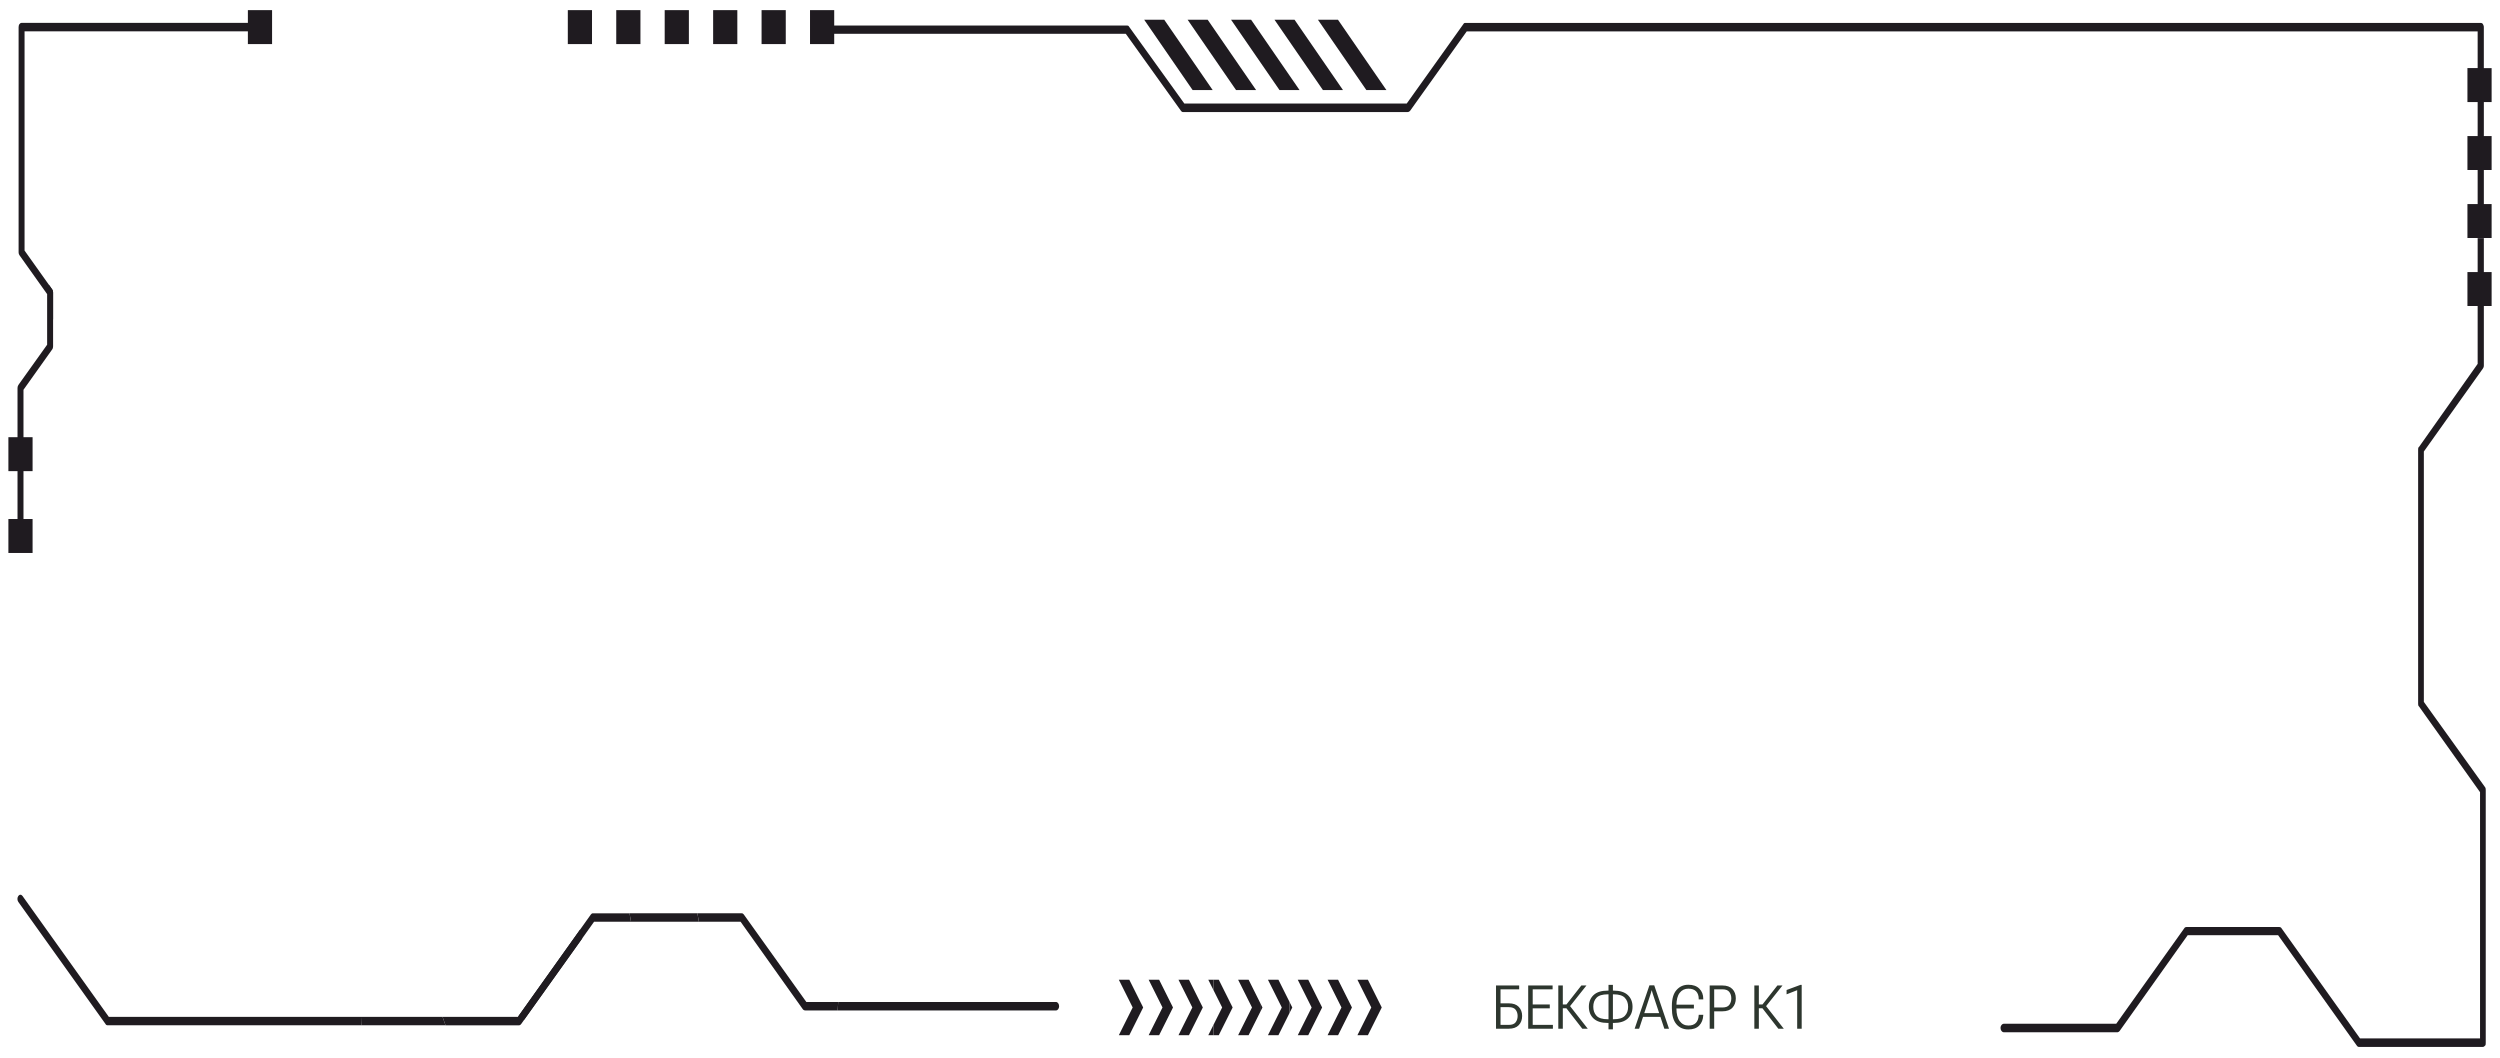
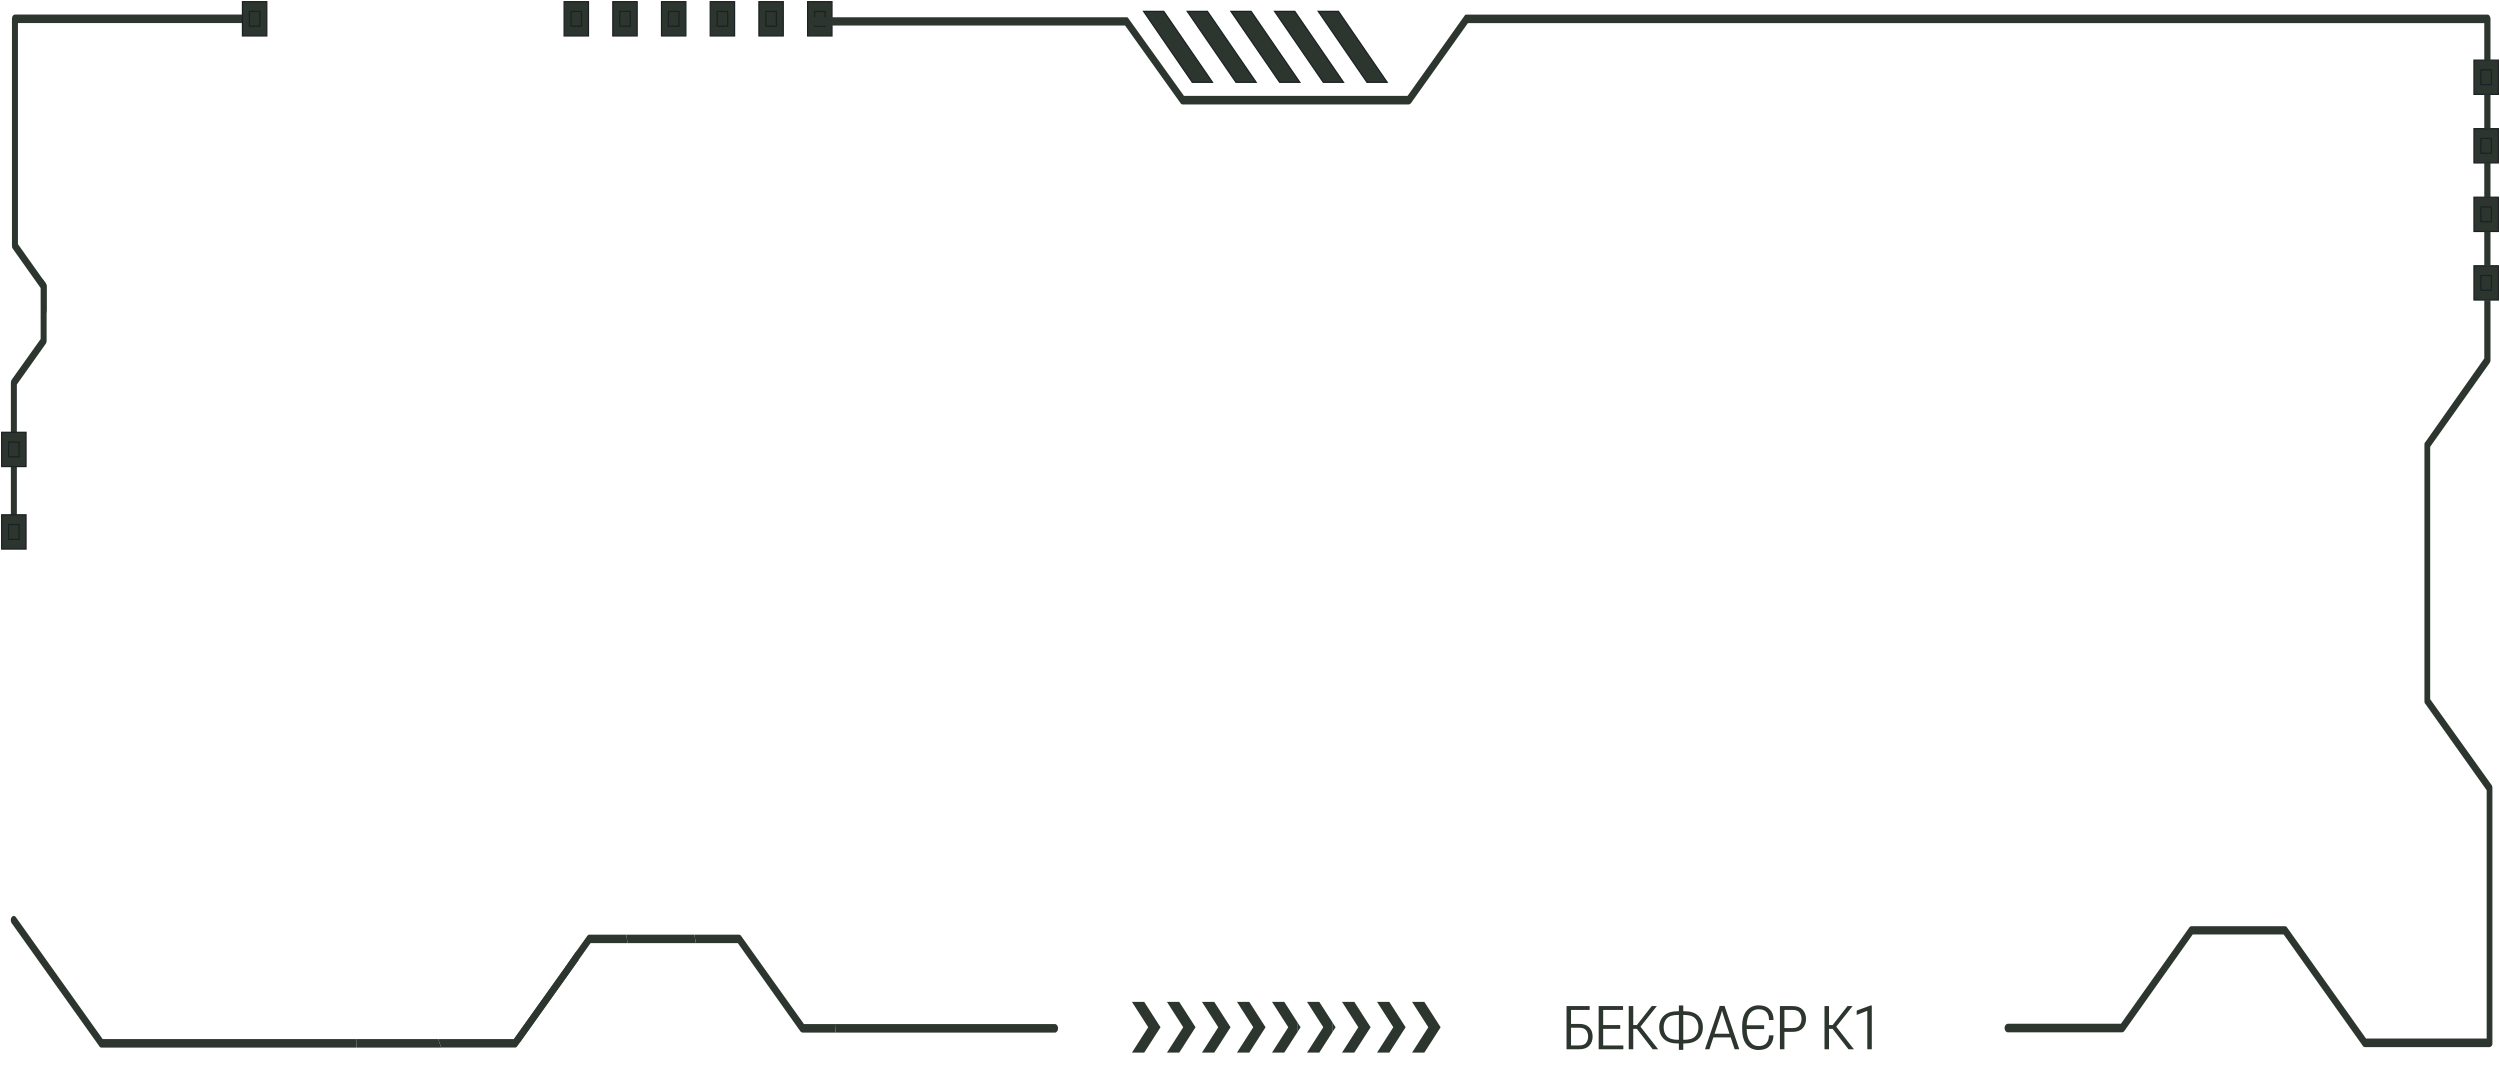
- <svg xmlns="http://www.w3.org/2000/svg" width="1480" height="626" viewBox="0 0 1480 626" fill="none">
-   <path fill-rule="evenodd" clip-rule="evenodd" d="M213.88 606.976L213.704 601.988H64.425L13.314 530.399C12.608 529.44 11.553 529.44 10.847 530.399C10.492 530.891 10.316 531.531 10.316 532.169C10.316 532.807 10.492 533.447 10.847 533.939L62.488 606.24C62.664 606.708 63.194 606.976 63.722 606.976H213.883H213.88Z" fill="#1F1B20" />
-   <path fill-rule="evenodd" clip-rule="evenodd" d="M496.227 593.188L495.875 598.176H625.24C626.122 598.176 627.001 597.044 627.001 595.694C627.001 594.317 626.119 593.188 625.24 593.188H496.23H496.227Z" fill="#1F1B20" />
-   <path fill-rule="evenodd" clip-rule="evenodd" d="M373.559 545.662L372.677 540.674H350.999C350.468 540.674 350.117 540.945 349.765 541.413L306.584 601.99H261.993L263.754 606.979H307.287C307.818 606.979 308.169 606.707 308.521 606.243L351.702 545.665H373.557L373.559 545.662Z" fill="#1F1B20" />
-   <path fill-rule="evenodd" clip-rule="evenodd" d="M495.875 598.176L496.226 593.188H477.367L440.357 541.41C440.005 540.942 439.65 540.671 439.123 540.671H412.861L413.743 545.659H438.417L475.251 597.437C475.602 597.905 476.133 598.176 476.66 598.176H495.872H495.875Z" fill="#1F1B20" />
-   <path fill-rule="evenodd" clip-rule="evenodd" d="M263.758 606.976L261.997 601.987H213.705L213.881 606.976H263.758Z" fill="#1F1B20" />
-   <path fill-rule="evenodd" clip-rule="evenodd" d="M413.743 545.662L412.861 540.671H372.678L373.56 545.662H413.743Z" fill="#1F1B20" />
-   <path fill-rule="evenodd" clip-rule="evenodd" d="M344.655 555.588L343.421 550.281L306.763 601.74L310.288 603.656L344.655 555.588Z" fill="#1F1B20" />
-   <path fill-rule="evenodd" clip-rule="evenodd" d="M155.701 16.044C155.701 17.465 154.894 18.532 153.913 18.532H14.539V148.332L30.919 171.357C31.259 171.801 31.429 172.424 31.429 173.136V205.054C31.429 205.677 31.259 206.389 30.919 206.83L13.901 230.746V317.338C13.901 318.67 13.094 319.827 12.113 319.827C11.136 319.827 10.37 318.67 10.37 317.338V229.68C10.37 229.057 10.54 228.434 10.88 227.901L27.898 204.073V174.114L11.52 151.088C11.181 150.644 11.011 150.022 11.011 149.399V16.044C11.011 15.421 11.181 14.709 11.52 14.265C11.818 13.821 12.286 13.553 12.754 13.553H153.913C154.891 13.553 155.701 14.709 155.701 16.041V16.044Z" fill="#1F1B20" />
-   <path fill-rule="evenodd" clip-rule="evenodd" d="M28.965 168.601L28.923 171.268C29.006 170.735 29.689 180.693 31.432 189.228V173.136C31.432 172.424 31.262 171.801 30.922 171.357L28.965 168.601Z" fill="#1F1B20" />
-   <path d="M19.289 327.357V307.257H4.968V327.357H19.289Z" fill="#1F1B20" />
-   <path d="M15.224 321.653V312.964H9.032V321.653H15.224Z" fill="#1F1B20" />
-   <path d="M19.289 278.916V258.82H4.968V278.916H19.289Z" fill="#1F1B20" />
-   <path d="M15.224 273.212V264.517H9.032V273.212H15.224Z" fill="#1F1B20" />
-   <path d="M161.068 26.098V5.999H146.744V26.098H161.068Z" fill="#1F1B20" />
-   <path d="M157.001 20.394V11.699H150.809V20.394H157.001Z" fill="#1F1B20" />
-   <path d="M493.852 26.098V5.999H479.53V26.098H493.852Z" fill="#1F1B20" />
-   <path d="M489.79 20.394V11.699H483.595V20.394H489.79Z" fill="#1F1B20" />
-   <path d="M465.173 26.098V5.999H450.849V26.098H465.173Z" fill="#1F1B20" />
-   <path d="M461.111 20.394V11.699H454.919V20.394H461.111Z" fill="#1F1B20" />
-   <path d="M436.498 26.098V5.999H422.177V26.098H436.498Z" fill="#1F1B20" />
-   <path d="M432.433 20.394V11.699H426.238V20.394H432.433Z" fill="#1F1B20" />
-   <path d="M407.819 26.098V5.999H393.498V26.098H407.819Z" fill="#1F1B20" />
-   <path d="M403.758 20.394V11.699H397.562V20.394H403.758Z" fill="#1F1B20" />
-   <path d="M379.142 26.098V5.999H364.82V26.098H379.142Z" fill="#1F1B20" />
-   <path d="M375.08 20.394V11.699H368.888V20.394H375.08Z" fill="#1F1B20" />
-   <path d="M350.466 26.098V5.999H336.145V26.098H350.466Z" fill="#1F1B20" />
-   <path d="M346.401 20.394V11.699H340.209V20.394H346.401Z" fill="#1F1B20" />
-   <path d="M689.241 11.699L717.904 53.322H706.033L677.369 11.699H689.241Z" fill="#1F1B20" />
-   <path d="M714.955 11.699L743.618 53.322H731.746L703.083 11.699H714.955Z" fill="#1F1B20" />
-   <path d="M740.668 11.699L769.331 53.322H757.462L728.796 11.699H740.668Z" fill="#1F1B20" />
-   <path d="M766.379 11.699L795.045 53.322H783.173L754.51 11.699H766.379Z" fill="#1F1B20" />
-   <path d="M792.094 11.699L820.758 53.322H808.886L780.223 11.699H792.094Z" fill="#1F1B20" />
-   <path fill-rule="evenodd" clip-rule="evenodd" d="M1471.56 467.92V617.173C1471.56 617.867 1471.56 618.562 1471.28 618.907C1470.71 619.429 1470.43 619.774 1469.87 619.774H1396.29C1396.01 619.774 1395.44 619.426 1395.16 618.907L1348.65 553.654H1295.09L1254.78 610.403C1254.5 610.751 1253.93 611.097 1253.65 611.097H1186.28C1185.15 611.097 1184.31 609.884 1184.31 608.493C1184.31 607.28 1185.15 606.064 1186.28 606.064H1252.81L1293.12 549.488C1293.4 548.97 1293.96 548.794 1294.53 548.794H1349.22C1349.78 548.794 1350.34 548.967 1350.63 549.488L1397.14 614.741H1468.18V468.963L1432.1 418.287C1431.53 417.766 1431.53 417.245 1431.53 416.553V266.26C1431.53 265.566 1431.53 264.872 1432.1 264.526L1466.77 215.415V181.146H1460.72V161.05H1466.77V140.963H1470.44V161.05H1475.04V181.146H1470.44V216.455C1470.44 217.149 1470.16 217.844 1469.87 218.189L1434.92 267.303V415.513L1471.28 466.189C1471.56 466.71 1471.56 467.402 1471.56 467.923L1471.56 467.92ZM1475.04 60.414V40.318H1470.43V16.005C1470.43 15.311 1470.15 14.789 1469.87 14.268C1469.59 13.746 1469.02 13.573 1468.74 13.573H867.447C866.883 13.573 866.6 13.746 866.32 14.268L832.776 61.299H701.128L668.427 15.829C668.147 15.308 667.864 15.135 667.301 15.135H483.782C482.936 15.135 482.09 16.178 482.09 17.564C482.09 18.952 482.936 19.992 483.782 19.992H666.454L699.156 65.635C699.439 65.983 699.719 66.329 700.282 66.329H833.339C833.902 66.329 834.465 65.981 834.749 65.635L868.296 18.604H1466.77V40.312H1460.72V60.408H1466.77V80.549H1460.72V100.645H1466.77V120.792H1460.72V140.888H1475.04V120.792H1470.44V100.645H1475.04V80.549H1470.44V60.408H1475.04L1475.04 60.414Z" fill="#1F1B20" />
-   <path fill-rule="evenodd" clip-rule="evenodd" d="M662.342 612.847H668.546L676.758 596.425L668.546 580.003H662.342L670.554 596.425L662.342 612.847ZM718.366 580.003V586.118L715.309 580.003H718.366ZM718.366 606.732V612.847H715.309L718.366 606.732ZM679.998 612.847H686.202L694.414 596.425L686.202 580.003H679.998L688.21 596.425L679.998 612.847ZM697.653 612.847H703.857L712.07 596.425L703.857 580.003H697.653L705.866 596.425L697.653 612.847Z" fill="#1F1B20" />
-   <path fill-rule="evenodd" clip-rule="evenodd" d="M763.351 599.801V593.052L765.037 596.428L763.351 599.804V599.801ZM768.276 612.847H774.48L782.693 596.425L774.48 580.003H768.276L776.489 596.425L768.276 612.847ZM785.932 612.847H792.136L800.349 596.425L792.136 580.003H785.932L794.145 596.425L785.932 612.847ZM803.588 612.847H809.792L818.004 596.425L809.792 580.003H803.588L811.8 596.425L803.588 612.847Z" fill="#1F1B20" />
-   <path fill-rule="evenodd" clip-rule="evenodd" d="M718.366 612.847V606.732L723.521 596.425L718.366 586.118V580.003H721.513L729.726 596.425L721.513 612.847H718.366ZM745.969 593.594V599.253L739.172 612.844H732.968L741.18 596.422L732.968 580H739.172L745.969 593.591V593.594Z" fill="#1F1B20" />
-   <path fill-rule="evenodd" clip-rule="evenodd" d="M745.966 599.256V593.597L747.381 596.428L745.966 599.259V599.256ZM763.347 593.052V599.801L756.824 612.847H750.62L758.833 596.425L750.62 580.003H756.824L763.347 593.049V593.052Z" fill="#1F1B20" />
-   <path d="M885.637 609V583.406H899.348V585.674H888.309V593.971H893.178C895.779 593.971 897.748 594.662 899.084 596.045C900.432 597.428 901.105 599.232 901.105 601.459C901.105 603.686 900.432 605.502 899.084 606.908C897.748 608.303 895.779 609 893.178 609H885.637ZM888.309 596.238V606.732H893.178C895.123 606.732 896.482 606.223 897.256 605.203C898.041 604.172 898.434 602.924 898.434 601.459C898.434 600.006 898.041 598.775 897.256 597.768C896.482 596.748 895.123 596.238 893.178 596.238H888.309ZM904.691 609V583.406H919.141V585.674H907.363V594.656H917.471V596.924H907.363V606.732H919.316V609H904.691ZM936.719 609L926.699 596.115L928.844 594.814L939.953 609H936.719ZM923.852 594.656H927.332L936.156 583.406H939.18L928.457 596.906H923.852V594.656ZM922.516 609V583.406H925.188V609H922.516ZM954.842 583.055V586.447H955.299C959.002 586.447 961.785 587.32 963.648 589.066C965.523 590.801 966.461 593.115 966.461 596.01C966.461 598.904 965.523 601.225 963.648 602.971C961.785 604.717 959.002 605.59 955.299 605.59H954.842V609.352H952.24V605.59H951.783C948.08 605.59 945.291 604.717 943.416 602.971C941.541 601.213 940.604 598.893 940.604 596.01C940.604 593.115 941.541 590.801 943.416 589.066C945.291 587.32 948.08 586.447 951.783 586.447H952.24V583.055H954.842ZM955.299 588.645H954.842V603.393H955.299C958.428 603.393 960.631 602.719 961.908 601.371C963.197 600.023 963.842 598.248 963.842 596.045C963.842 593.842 963.197 592.061 961.908 590.701C960.631 589.33 958.428 588.645 955.299 588.645ZM951.783 588.645C948.643 588.645 946.428 589.318 945.139 590.666C943.861 592.002 943.223 593.777 943.223 595.992C943.223 598.195 943.861 599.982 945.139 601.354C946.428 602.713 948.643 603.393 951.783 603.393H952.24V588.645H951.783ZM967.709 609L976.463 583.318H979.311L988.047 609H985.287L978.555 588.662C978.414 588.229 978.291 587.83 978.186 587.467C978.092 587.104 977.992 586.723 977.887 586.324H977.764C977.658 586.723 977.553 587.104 977.447 587.467C977.342 587.83 977.219 588.229 977.078 588.662L970.363 609H967.709ZM971.365 601.986L972.121 599.789H983.582L984.355 601.986H971.365ZM991.105 594.762H1002.79V597.012H991.105V594.762ZM989.752 596.959V595.447C989.752 591.299 990.666 588.182 992.494 586.096C994.334 584.01 996.666 582.967 999.49 582.967C1002.3 582.967 1004.48 583.74 1006.01 585.287C1007.56 586.834 1008.33 588.838 1008.33 591.299V591.65H1005.64V591.299C1005.64 589.424 1005.13 587.953 1004.11 586.887C1003.09 585.82 1001.55 585.287 999.49 585.287C997.346 585.287 995.635 586.119 994.357 587.783C993.08 589.447 992.441 591.938 992.441 595.254V597.029C992.441 600.287 993.092 602.783 994.393 604.518C995.693 606.252 997.41 607.119 999.543 607.119C1001.5 607.119 1002.98 606.592 1003.99 605.537C1005 604.471 1005.54 602.994 1005.62 601.107L1005.64 600.756H1008.33L1008.31 601.195C1008.2 603.586 1007.41 605.561 1005.94 607.119C1004.48 608.666 1002.32 609.439 999.473 609.439C996.531 609.439 994.176 608.391 992.406 606.293C990.637 604.184 989.752 601.072 989.752 596.959ZM1012.13 609V583.406H1019.67C1022.27 583.406 1024.24 584.109 1025.58 585.516C1026.92 586.922 1027.6 588.762 1027.6 591.035C1027.6 593.297 1026.92 595.143 1025.58 596.572C1024.24 597.99 1022.27 598.699 1019.67 598.699H1014.8V609H1012.13ZM1014.8 596.432H1019.67C1021.62 596.432 1022.97 595.91 1023.75 594.867C1024.53 593.812 1024.93 592.535 1024.93 591.035C1024.93 589.535 1024.53 588.27 1023.75 587.238C1022.97 586.195 1021.62 585.674 1019.67 585.674H1014.8V596.432ZM1052.77 609L1042.75 596.115L1044.89 594.814L1056 609H1052.77ZM1039.9 594.656H1043.38L1052.21 583.406H1055.23L1044.51 596.906H1039.9V594.656ZM1038.57 609V583.406H1041.24V609H1038.57ZM1063.93 609V586.184L1057.66 588.645V586.078L1065.83 583.055H1066.6V609H1063.93Z" fill="#2D362E" />
+ <svg xmlns="http://www.w3.org/2000/svg" preserveAspectRatio="none" viewBox="0 0 1482 631" fill="none">
+   <path d="M1481 55.944V35.653H1466.58V55.944H1481Z" fill="#2D362E" stroke="#1B2024" stroke-width="0.756" stroke-miterlimit="10" />
+   <path d="M1476.91 50.186V41.411H1470.67V50.186H1476.91Z" fill="#2D362E" stroke="#1B2024" stroke-width="0.756" stroke-miterlimit="10" />
+   <path d="M1481 96.574V76.281H1466.58V96.574H1481Z" fill="#2D362E" stroke="#1B2024" stroke-width="0.756" stroke-miterlimit="10" />
+   <path d="M1476.91 90.82V82.047H1470.67V90.82H1476.91Z" fill="#2D362E" stroke="#1B2024" stroke-width="0.756" stroke-miterlimit="10" />
+   <path d="M1481 137.207V116.914H1466.58V137.207H1481Z" fill="#2D362E" stroke="#1B2024" stroke-width="0.756" stroke-miterlimit="10" />
+   <path d="M1476.91 131.455V122.674H1470.67V131.455H1476.91Z" fill="#2D362E" stroke="#1B2024" stroke-width="0.756" stroke-miterlimit="10" />
+   <path d="M1481 177.843V157.552H1466.58V177.843H1481Z" fill="#2D362E" stroke="#1B2024" stroke-width="0.756" stroke-miterlimit="10" />
+   <path d="M1476.91 172.085V163.31H1470.67V172.085H1476.91Z" fill="#2D362E" stroke="#1B2024" stroke-width="0.756" stroke-miterlimit="10" />
+   <path fill-rule="evenodd" clip-rule="evenodd" d="M211.325 621L211.147 615.964H60.859L9.402 543.682C8.693 542.714 7.628 542.714 6.918 543.682C6.562 544.178 6.385 544.824 6.385 545.469C6.385 546.115 6.562 546.76 6.918 547.256L58.906 620.256C59.083 620.726 59.615 621 60.147 621H211.323H211.325Z" fill="#2D362E" />
+   <path fill-rule="evenodd" clip-rule="evenodd" d="M495.578 607.079L495.223 612.117H625.462C626.349 612.117 627.236 610.975 627.236 609.61C627.236 608.22 626.349 607.079 625.462 607.079H495.578Z" fill="#2D362E" />
+   <path fill-rule="evenodd" clip-rule="evenodd" d="M372.083 559.091L371.195 554.055H349.37C348.837 554.055 348.483 554.329 348.128 554.799L341.74 563.781V563.755L334.465 574.152L304.655 615.962H259.763L261.538 620.998H305.364C305.897 620.998 306.252 620.724 306.606 620.254L333.932 581.868L342.981 569.114V569.088L350.079 559.089H372.08L372.083 559.091Z" fill="#2D362E" />
+   <path fill-rule="evenodd" clip-rule="evenodd" d="M495.223 612.117L495.578 607.079H476.593L439.331 554.797C438.976 554.325 438.621 554.053 438.088 554.053H411.65L412.538 559.089H437.379L474.463 611.371C474.819 611.843 475.35 612.115 475.883 612.115H495.223V612.117Z" fill="#2D362E" />
+   <path fill-rule="evenodd" clip-rule="evenodd" d="M261.54 621L259.766 615.964H211.148L211.325 621H261.54Z" fill="#2D362E" />
+   <path fill-rule="evenodd" clip-rule="evenodd" d="M412.538 559.091L411.652 554.055H371.196L372.083 559.091H412.538Z" fill="#2D362E" />
+   <path fill-rule="evenodd" clip-rule="evenodd" d="M342.984 569.141V569.116V569.09L341.741 563.781V563.755L334.467 574.154L304.834 615.716L308.384 617.651L333.934 581.87L342.984 569.141Z" fill="#2D362E" />
+   <path fill-rule="evenodd" clip-rule="evenodd" d="M152.752 11.143C152.752 12.579 151.938 13.656 150.953 13.656H10.638V144.715L27.128 167.964C27.471 168.413 27.642 169.04 27.642 169.759V201.985C27.642 202.613 27.472 203.331 27.128 203.78L9.995 227.926V315.359C9.995 316.705 9.181 317.874 8.196 317.874C7.211 317.874 6.439 316.707 6.439 315.359V226.85C6.439 226.222 6.611 225.592 6.954 225.055L24.087 200.997V170.747L7.597 147.498C7.255 147.049 7.084 146.421 7.084 145.791V11.143C7.084 10.515 7.255 9.797 7.597 9.346C7.898 8.897 8.369 8.628 8.84 8.628H150.953C151.938 8.628 152.752 9.795 152.752 11.143Z" fill="#2D362E" />
+   <path fill-rule="evenodd" clip-rule="evenodd" d="M25.159 165.181L25.116 167.876C25.201 167.336 25.888 177.39 27.642 186.008V169.761C27.642 169.043 27.472 168.415 27.128 167.966L25.158 165.183L25.159 165.181Z" fill="#2D362E" />
+   <path d="M15.419 325.476V305.183H1V325.476H15.419Z" fill="#2D362E" stroke="#1B2024" stroke-width="0.756" stroke-miterlimit="10" />
+   <path d="M11.326 319.718V310.943H5.091V319.718H11.326Z" fill="#2D362E" stroke="#1B2024" stroke-width="0.756" stroke-miterlimit="10" />
+   <path d="M15.419 276.566V256.272H1V276.566H15.419Z" fill="#2D362E" stroke="#1B2024" stroke-width="0.756" stroke-miterlimit="10" />
+   <path d="M11.326 270.805V262.029H5.091V270.805H11.326Z" fill="#2D362E" stroke="#1B2024" stroke-width="0.756" stroke-miterlimit="10" />
+   <path d="M158.156 21.295V1H143.734V21.295H158.156Z" fill="#2D362E" stroke="#1B2024" stroke-width="0.756" stroke-miterlimit="10" />
+   <path d="M154.06 15.537V6.756H147.825V15.537H154.06Z" fill="#2D362E" stroke="#1B2024" stroke-width="0.756" stroke-miterlimit="10" />
+   <path d="M493.187 21.295V1H478.768V21.295H493.187Z" fill="#2D362E" stroke="#1B2024" stroke-width="0.756" stroke-miterlimit="10" />
+   <path d="M489.097 15.537V6.756H482.861V15.537H489.097Z" fill="#2D362E" stroke="#1B2024" stroke-width="0.756" stroke-miterlimit="10" />
+   <path d="M464.314 21.295V1H449.895V21.295H464.314Z" fill="#2D362E" stroke="#1B2024" stroke-width="0.756" stroke-miterlimit="10" />
+   <path d="M460.226 15.537V6.756H453.991V15.537H460.226Z" fill="#2D362E" stroke="#1B2024" stroke-width="0.756" stroke-miterlimit="10" />
+   <path d="M435.446 21.295V1H421.025V21.295H435.446Z" fill="#2D362E" stroke="#1B2024" stroke-width="0.756" stroke-miterlimit="10" />
+   <path d="M431.352 15.537V6.756H425.118V15.537H431.352Z" fill="#2D362E" stroke="#1B2024" stroke-width="0.756" stroke-miterlimit="10" />
+   <path d="M406.573 21.295V1H392.156V21.295H406.573Z" fill="#2D362E" stroke="#1B2024" stroke-width="0.756" stroke-miterlimit="10" />
+   <path d="M402.484 15.537V6.756H396.248V15.537H402.484Z" fill="#2D362E" stroke="#1B2024" stroke-width="0.756" stroke-miterlimit="10" />
+   <path d="M377.702 21.295V1H363.283V21.295H377.702Z" fill="#2D362E" stroke="#1B2024" stroke-width="0.756" stroke-miterlimit="10" />
+   <path d="M373.614 15.537V6.756H367.379V15.537H373.614Z" fill="#2D362E" stroke="#1B2024" stroke-width="0.756" stroke-miterlimit="10" />
+   <path d="M348.834 21.295V1H334.416V21.295H348.834Z" fill="#2D362E" stroke="#1B2024" stroke-width="0.756" stroke-miterlimit="10" />
+   <path d="M344.741 15.537V6.756H338.506V15.537H344.741Z" fill="#2D362E" stroke="#1B2024" stroke-width="0.756" stroke-miterlimit="10" />
+   <path d="M689.896 6.756L718.754 48.785H706.802L677.946 6.756H689.896Z" fill="#2D362E" stroke="#1B2024" stroke-width="0.756" stroke-miterlimit="10" />
+   <path d="M715.781 6.756L744.64 48.785H732.69L703.832 6.756H715.781Z" fill="#2D362E" stroke="#1B2024" stroke-width="0.756" stroke-miterlimit="10" />
+   <path d="M741.67 6.756L770.528 48.785H758.577L729.718 6.756H741.67Z" fill="#2D362E" stroke="#1B2024" stroke-width="0.756" stroke-miterlimit="10" />
+   <path d="M767.556 6.756L796.414 48.785H784.462L755.605 6.756H767.556Z" fill="#2D362E" stroke="#1B2024" stroke-width="0.756" stroke-miterlimit="10" />
+   <path d="M793.443 6.756L822.3 48.785H810.349L781.492 6.756H793.443Z" fill="#2D362E" stroke="#1B2024" stroke-width="0.756" stroke-miterlimit="10" />
+   <path fill-rule="evenodd" clip-rule="evenodd" d="M1477.5 467.404V618.104C1477.5 618.804 1477.5 619.505 1477.22 619.857C1476.65 620.382 1476.36 620.733 1475.8 620.733H1401.72C1401.44 620.733 1400.87 620.382 1400.59 619.857L1353.76 553.969H1299.84L1259.25 611.269C1258.97 611.619 1258.4 611.97 1258.12 611.97H1190.29C1189.15 611.97 1188.3 610.744 1188.3 609.34C1188.3 608.114 1189.15 606.888 1190.29 606.888H1257.27L1297.85 549.764C1298.14 549.238 1298.7 549.063 1299.27 549.063H1354.33C1354.9 549.063 1355.46 549.238 1355.75 549.764L1402.58 615.649H1474.1V468.457L1437.77 417.289C1437.2 416.764 1437.2 416.238 1437.2 415.536V263.786C1437.2 263.085 1437.2 262.385 1437.77 262.034L1472.68 212.443V177.924H1476.37V213.496C1476.37 214.196 1476.08 214.899 1475.8 215.249L1440.61 264.839V414.485L1477.22 465.653C1477.5 466.178 1477.5 466.879 1477.5 467.406L1477.5 467.404ZM1476.36 11.103V35.636H1472.67V13.731H870.155L836.382 61.218C836.098 61.569 835.531 61.919 834.963 61.919H701.007C700.439 61.919 700.155 61.569 699.871 61.218L666.949 15.132H483.043C482.192 15.132 481.34 14.081 481.34 12.678C481.34 11.277 482.192 10.226 483.043 10.226H667.801C668.369 10.226 668.652 10.401 668.936 10.926L701.857 56.836H834.394L868.167 9.348C868.451 8.823 868.735 8.647 869.302 8.647H1474.66C1474.94 8.647 1475.51 8.823 1475.79 9.348C1476.08 9.873 1476.36 10.399 1476.36 11.101L1476.36 11.103ZM1476.36 55.962V76.289H1472.67V55.962H1476.36ZM1476.36 96.615V116.942H1472.67V96.615H1476.36ZM1476.36 137.269V157.595H1472.67V137.269H1476.36Z" fill="#2D362E" />
+   <path d="M928.637 622V596.406H942.348V598.674H931.309V606.971H936.178C938.779 606.971 940.748 607.662 942.084 609.045C943.432 610.428 944.105 612.232 944.105 614.459C944.105 616.686 943.432 618.502 942.084 619.908C940.748 621.303 938.779 622 936.178 622H928.637ZM931.309 609.238V619.732H936.178C938.123 619.732 939.482 619.223 940.256 618.203C941.041 617.172 941.434 615.924 941.434 614.459C941.434 613.006 941.041 611.775 940.256 610.768C939.482 609.748 938.123 609.238 936.178 609.238H931.309ZM947.691 622V596.406H962.141V598.674H950.363V607.656H960.471V609.924H950.363V619.732H962.316V622H947.691ZM979.719 622L969.699 609.115L971.844 607.814L982.953 622H979.719ZM966.852 607.656H970.332L979.156 596.406H982.18L971.457 609.906H966.852V607.656ZM965.516 622V596.406H968.188V622H965.516ZM997.842 596.055V599.447H998.299C1002 599.447 1004.79 600.32 1006.65 602.066C1008.52 603.801 1009.46 606.115 1009.46 609.01C1009.46 611.904 1008.52 614.225 1006.65 615.971C1004.79 617.717 1002 618.59 998.299 618.59H997.842V622.352H995.24V618.59H994.783C991.08 618.59 988.291 617.717 986.416 615.971C984.541 614.213 983.604 611.893 983.604 609.01C983.604 606.115 984.541 603.801 986.416 602.066C988.291 600.32 991.08 599.447 994.783 599.447H995.24V596.055H997.842ZM998.299 601.645H997.842V616.393H998.299C1001.43 616.393 1003.63 615.719 1004.91 614.371C1006.2 613.023 1006.84 611.248 1006.84 609.045C1006.84 606.842 1006.2 605.061 1004.91 603.701C1003.63 602.33 1001.43 601.645 998.299 601.645ZM994.783 601.645C991.643 601.645 989.428 602.318 988.139 603.666C986.861 605.002 986.223 606.777 986.223 608.992C986.223 611.195 986.861 612.982 988.139 614.354C989.428 615.713 991.643 616.393 994.783 616.393H995.24V601.645H994.783ZM1010.71 622L1019.46 596.318H1022.31L1031.05 622H1028.29L1021.55 601.662C1021.41 601.229 1021.29 600.83 1021.19 600.467C1021.09 600.104 1020.99 599.723 1020.89 599.324H1020.76C1020.66 599.723 1020.55 600.104 1020.45 600.467C1020.34 600.83 1020.22 601.229 1020.08 601.662L1013.36 622H1010.71ZM1014.37 614.986L1015.12 612.789H1026.58L1027.36 614.986H1014.37ZM1034.11 607.762H1045.79V610.012H1034.11V607.762ZM1032.75 609.959V608.447C1032.75 604.299 1033.67 601.182 1035.49 599.096C1037.33 597.01 1039.67 595.967 1042.49 595.967C1045.3 595.967 1047.48 596.74 1049.01 598.287C1050.56 599.834 1051.33 601.838 1051.33 604.299V604.65H1048.64V604.299C1048.64 602.424 1048.13 600.953 1047.11 599.887C1046.09 598.82 1044.55 598.287 1042.49 598.287C1040.35 598.287 1038.63 599.119 1037.36 600.783C1036.08 602.447 1035.44 604.938 1035.44 608.254V610.029C1035.44 613.287 1036.09 615.783 1037.39 617.518C1038.69 619.252 1040.41 620.119 1042.54 620.119C1044.5 620.119 1045.98 619.592 1046.99 618.537C1048 617.471 1048.54 615.994 1048.62 614.107L1048.64 613.756H1051.33L1051.31 614.195C1051.2 616.586 1050.41 618.561 1048.94 620.119C1047.48 621.666 1045.32 622.439 1042.47 622.439C1039.53 622.439 1037.18 621.391 1035.41 619.293C1033.64 617.184 1032.75 614.072 1032.75 609.959ZM1055.13 622V596.406H1062.67C1065.27 596.406 1067.24 597.109 1068.58 598.516C1069.92 599.922 1070.6 601.762 1070.6 604.035C1070.6 606.297 1069.92 608.143 1068.58 609.572C1067.24 610.99 1065.27 611.699 1062.67 611.699H1057.8V622H1055.13ZM1057.8 609.432H1062.67C1064.62 609.432 1065.97 608.91 1066.75 607.867C1067.53 606.812 1067.93 605.535 1067.93 604.035C1067.93 602.535 1067.53 601.27 1066.75 600.238C1065.97 599.195 1064.62 598.674 1062.67 598.674H1057.8V609.432ZM1095.77 622L1085.75 609.115L1087.89 607.814L1099 622H1095.77ZM1082.9 607.656H1086.38L1095.21 596.406H1098.23L1087.51 609.906H1082.9V607.656ZM1081.57 622V596.406H1084.24V622H1081.57ZM1106.93 622V599.184L1100.66 601.645V599.078L1108.83 596.055H1109.6V622H1106.93Z" fill="#2D362E" />
+   <path fill-rule="evenodd" clip-rule="evenodd" d="M671 593.9H678.294L687.947 608.949L678.294 624H671L680.655 608.949L671 593.9ZM736.863 624V618.397L733.27 624H736.863ZM736.863 599.503V593.9H733.27L736.863 599.503ZM691.758 593.9H699.052L708.707 608.949L699.052 624H691.758L701.413 608.949L691.758 593.9ZM712.514 593.9H719.808L729.461 608.949L719.808 624H712.514L722.169 608.949L712.514 593.9Z" fill="#2D362E" />
+   <path fill-rule="evenodd" clip-rule="evenodd" d="M789.747 605.857V612.043L791.731 608.949L789.747 605.857ZM795.539 593.9H802.833L812.488 608.949L802.833 624H795.539L805.194 608.949L795.539 593.9ZM816.295 593.9H823.589L833.244 608.949L823.589 624H816.295L825.95 608.949L816.295 593.9ZM837.051 593.9H844.345L854 608.949L844.345 624H837.051L846.704 608.949L837.051 593.9Z" fill="#2D362E" />
+   <path fill-rule="evenodd" clip-rule="evenodd" d="M736.863 593.9V599.503L742.925 608.95L736.863 618.396V623.999H740.564L750.219 608.948L740.564 593.899H736.863V593.9ZM769.312 611.543V606.356L761.321 593.899H754.027L763.681 608.948L754.027 623.999H761.321L769.312 611.542V611.543Z" fill="#2D362E" />
+   <path fill-rule="evenodd" clip-rule="evenodd" d="M769.312 606.357V611.544L770.975 608.951L769.312 606.357ZM789.747 612.043V605.857L782.077 593.9H774.783L784.437 608.949L774.783 624H782.077L789.747 612.043Z" fill="#2D362E" />
</svg>
